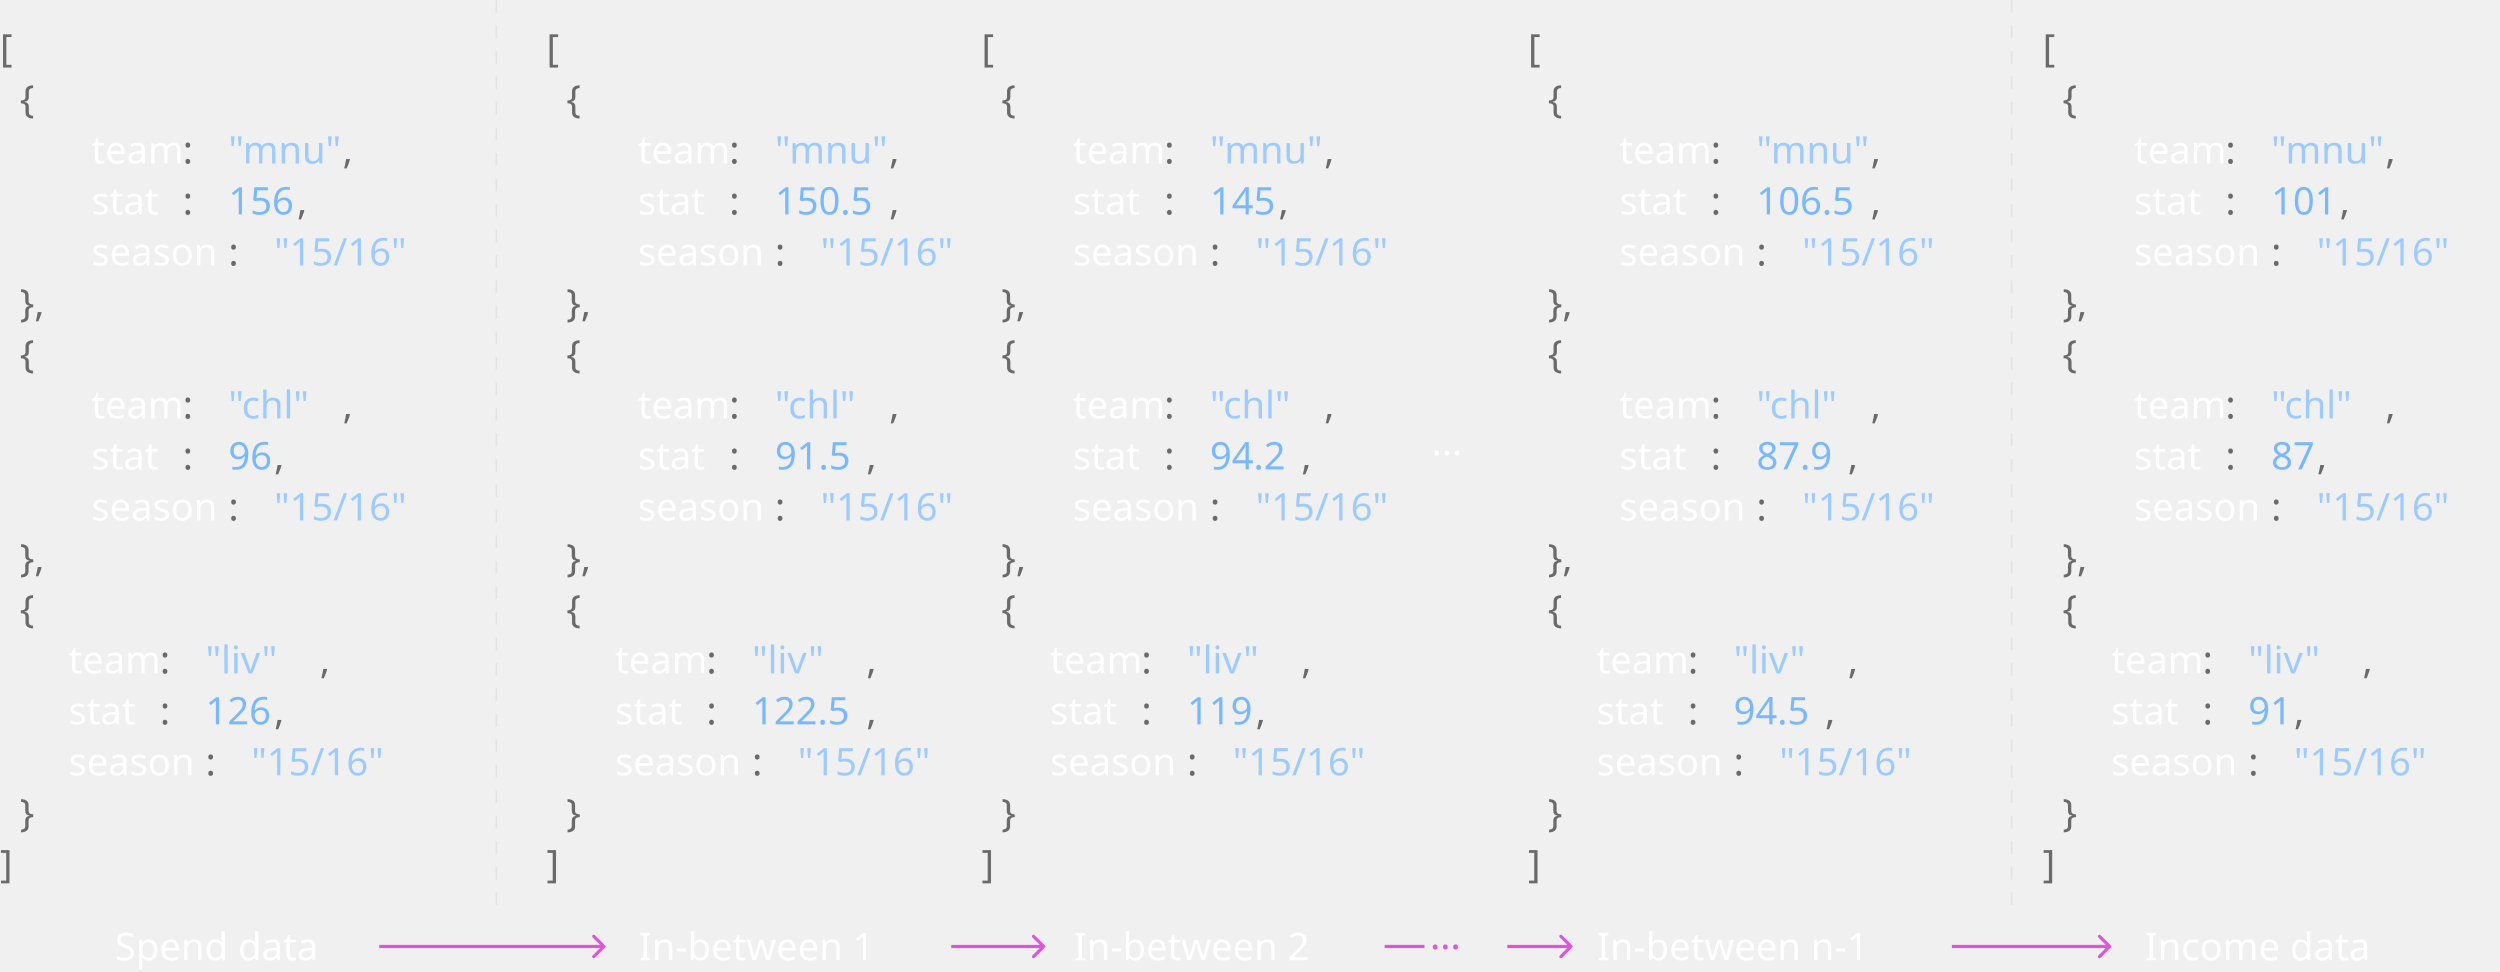
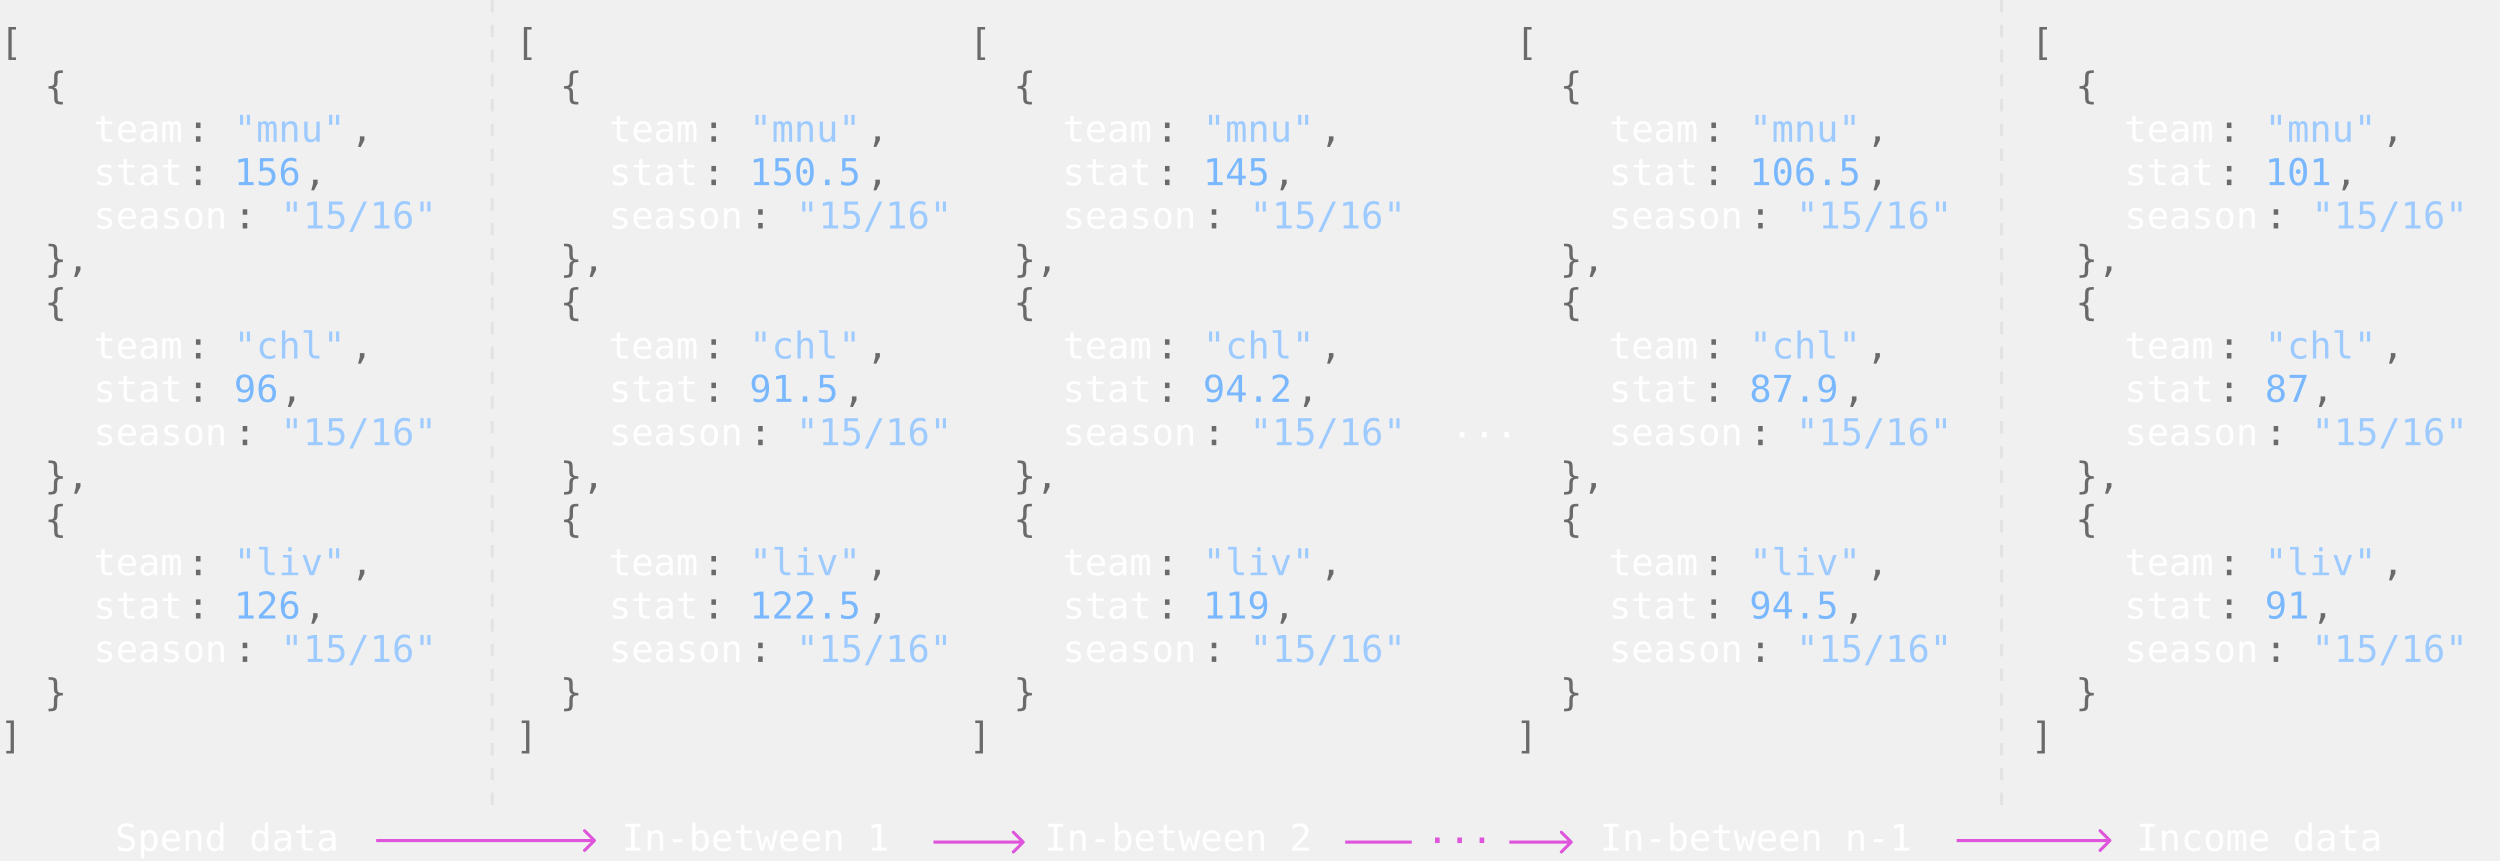
- <svg xmlns="http://www.w3.org/2000/svg" fill="none" height="610" viewBox="0 0 1569 610" width="1569">
-   <path d="m311.5-0v568" stroke="#e3e3e3" stroke-dasharray="8 8" />
-   <path d="m1262.5-0v568" stroke="#e3e3e3" stroke-dasharray="8 8" />
-   <g font-family="JetBrains Mono" letter-spacing="0em">
+ <svg xmlns="http://www.w3.org/2000/svg" fill="none" height="556" viewBox="0 0 1615 556" width="1615">
+   <path d="m318 0v528.001" stroke="#e3e3e3" stroke-dasharray="8 8" stroke-width="2" />
+   <path d="m1293 0v528" stroke="#e3e3e3" stroke-dasharray="8 8" stroke-width="2" />
+   <g font-family="'Atkinson Hyperlegible Mono',monospace" letter-spacing="0em">
+     <g font-size="23.91">
+       <text fill="#fff">
+         <tspan x="937.339" y="282.591">...</tspan>
+       </text>
+       <text fill="#79b8ff">
+         <tspan x="151.072" y="119.591">156</tspan>
+         <tspan x="151.072" y="259.591">96</tspan>
+         <tspan x="151.072" y="399.591">126</tspan>
+       </text>
+       <text fill="#9ecbff" xml:space="preserve">
+         <tspan x="151.072" y="91.591">"mnu"</tspan>
+         <tspan x="181.286" y="147.591">"15/16"</tspan>
+         <tspan x="151.072" y="231.591">"chl"</tspan>
+         <tspan x="181.286" y="287.591">"15/16"</tspan>
+         <tspan x="151.072" y="371.591">"liv"</tspan>
+         <tspan x="181.286" y="427.591">"15/16" </tspan>
+       </text>
+       <text fill="#fff">
+         <tspan x="60.429" y="91.591">team</tspan>
+         <tspan x="60.429" y="119.591">stat</tspan>
+         <tspan x="60.429" y="147.591">season</tspan>
+         <tspan x="60.429" y="231.591">team</tspan>
+         <tspan x="60.429" y="259.591">stat</tspan>
+         <tspan x="60.429" y="287.591">season</tspan>
+         <tspan x="60.429" y="371.591">team</tspan>
+         <tspan x="60.429" y="399.591">stat</tspan>
+         <tspan x="60.429" y="427.591">season</tspan>
+       </text>
+       <text fill="#6a6a6a" xml:space="preserve">
+         <tspan x="0" y="35.591">[ </tspan>
+         <tspan x="0" y="63.591">  {  </tspan>
+         <tspan x="0" y="91.591" />
+         <tspan x="120.858" y="91.591">: </tspan>
+         <tspan x="226.608" y="91.591">, </tspan>
+         <tspan x="0" y="119.591" />
+         <tspan x="120.858" y="119.591">: </tspan>
+         <tspan x="196.394" y="119.591">, </tspan>
+         <tspan x="0" y="147.591" />
+         <tspan x="151.072" y="147.591">: </tspan>
+         <tspan x="287.037" y="147.591" />
+         <tspan x="0" y="175.591">  }, </tspan>
+         <tspan x="0" y="203.591">  {  </tspan>
+         <tspan x="0" y="231.591" />
+         <tspan x="120.858" y="231.591">: </tspan>
+         <tspan x="226.608" y="231.591">, </tspan>
+         <tspan x="0" y="259.591" />
+         <tspan x="120.858" y="259.591">: </tspan>
+         <tspan x="181.286" y="259.591">, </tspan>
+         <tspan x="0" y="287.591" />
+         <tspan x="151.072" y="287.591">: </tspan>
+         <tspan x="287.037" y="287.591" />
+         <tspan x="0" y="315.591">  }, </tspan>
+         <tspan x="0" y="343.591">  {  </tspan>
+         <tspan x="0" y="371.591" />
+         <tspan x="120.858" y="371.591">: </tspan>
+         <tspan x="226.608" y="371.591">, </tspan>
+         <tspan x="0" y="399.591" />
+         <tspan x="120.858" y="399.591">: </tspan>
+         <tspan x="196.394" y="399.591">, </tspan>
+         <tspan x="0" y="427.591" />
+         <tspan x="151.072" y="427.591">: </tspan>
+         <tspan x="0" y="455.591">  } </tspan>
+         <tspan x="0" y="483.591">]</tspan>
+       </text>
+       <text fill="#79b8ff">
+         <tspan x="484.072" y="119.591">150.5</tspan>
+         <tspan x="484.072" y="259.591">91.5</tspan>
+         <tspan x="484.072" y="399.591">122.5</tspan>
+       </text>
+       <text fill="#9ecbff" xml:space="preserve">
+         <tspan x="484.072" y="91.591">"mnu"</tspan>
+         <tspan x="514.286" y="147.591">"15/16"</tspan>
+         <tspan x="484.072" y="231.591">"chl"</tspan>
+         <tspan x="514.286" y="287.591">"15/16"</tspan>
+         <tspan x="484.072" y="371.591">"liv"</tspan>
+         <tspan x="514.286" y="427.591">"15/16" </tspan>
+       </text>
+       <text fill="#fff">
+         <tspan x="393.429" y="91.591">team</tspan>
+         <tspan x="393.429" y="119.591">stat</tspan>
+         <tspan x="393.429" y="147.591">season</tspan>
+         <tspan x="393.429" y="231.591">team</tspan>
+         <tspan x="393.429" y="259.591">stat</tspan>
+         <tspan x="393.429" y="287.591">season</tspan>
+         <tspan x="393.429" y="371.591">team</tspan>
+         <tspan x="393.429" y="399.591">stat</tspan>
+         <tspan x="393.429" y="427.591">season</tspan>
+       </text>
+       <text fill="#6a6a6a" xml:space="preserve">
+         <tspan x="333" y="35.591">[ </tspan>
+         <tspan x="333" y="63.591">  {  </tspan>
+         <tspan x="333" y="91.591" />
+         <tspan x="453.858" y="91.591">: </tspan>
+         <tspan x="559.608" y="91.591">, </tspan>
+         <tspan x="333" y="119.591" />
+         <tspan x="453.858" y="119.591">: </tspan>
+         <tspan x="559.608" y="119.591">, </tspan>
+         <tspan x="333" y="147.591" />
+         <tspan x="484.072" y="147.591">: </tspan>
+         <tspan x="620.037" y="147.591" />
+         <tspan x="333" y="175.591">  }, </tspan>
+         <tspan x="333" y="203.591">  {  </tspan>
+         <tspan x="333" y="231.591" />
+         <tspan x="453.858" y="231.591">: </tspan>
+         <tspan x="559.608" y="231.591">, </tspan>
+         <tspan x="333" y="259.591" />
+         <tspan x="453.858" y="259.591">: </tspan>
+         <tspan x="544.501" y="259.591">, </tspan>
+         <tspan x="333" y="287.591" />
+         <tspan x="484.072" y="287.591">: </tspan>
+         <tspan x="620.037" y="287.591" />
+         <tspan x="333" y="315.591">  }, </tspan>
+         <tspan x="333" y="343.591">  {  </tspan>
+         <tspan x="333" y="371.591" />
+         <tspan x="453.858" y="371.591">: </tspan>
+         <tspan x="559.608" y="371.591">, </tspan>
+         <tspan x="333" y="399.591" />
+         <tspan x="453.858" y="399.591">: </tspan>
+         <tspan x="559.608" y="399.591">, </tspan>
+         <tspan x="333" y="427.591" />
+         <tspan x="484.072" y="427.591">: </tspan>
+         <tspan x="333" y="455.591">  } </tspan>
+         <tspan x="333" y="483.591">]</tspan>
+       </text>
+       <text fill="#79b8ff">
+         <tspan x="777.072" y="119.591">145</tspan>
+         <tspan x="777.072" y="259.591">94.2</tspan>
+         <tspan x="777.072" y="399.591">119</tspan>
+       </text>
+       <text fill="#9ecbff" xml:space="preserve">
+         <tspan x="777.072" y="91.591">"mnu"</tspan>
+         <tspan x="807.286" y="147.591">"15/16"</tspan>
+         <tspan x="777.072" y="231.591">"chl"</tspan>
+         <tspan x="807.286" y="287.591">"15/16"</tspan>
+         <tspan x="777.072" y="371.591">"liv"</tspan>
+         <tspan x="807.286" y="427.591">"15/16" </tspan>
+       </text>
+       <text fill="#fff">
+         <tspan x="686.429" y="91.591">team</tspan>
+         <tspan x="686.429" y="119.591">stat</tspan>
+         <tspan x="686.429" y="147.591">season</tspan>
+         <tspan x="686.429" y="231.591">team</tspan>
+         <tspan x="686.429" y="259.591">stat</tspan>
+         <tspan x="686.429" y="287.591">season</tspan>
+         <tspan x="686.429" y="371.591">team</tspan>
+         <tspan x="686.429" y="399.591">stat</tspan>
+         <tspan x="686.429" y="427.591">season</tspan>
+       </text>
+       <text fill="#6a6a6a" xml:space="preserve">
+         <tspan x="626" y="35.591">[ </tspan>
+         <tspan x="626" y="63.591">  {  </tspan>
+         <tspan x="626" y="91.591" />
+         <tspan x="746.858" y="91.591">: </tspan>
+         <tspan x="852.608" y="91.591">, </tspan>
+         <tspan x="626" y="119.591" />
+         <tspan x="746.858" y="119.591">: </tspan>
+         <tspan x="822.394" y="119.591">, </tspan>
+         <tspan x="626" y="147.591" />
+         <tspan x="777.072" y="147.591">: </tspan>
+         <tspan x="913.037" y="147.591" />
+         <tspan x="626" y="175.591">  }, </tspan>
+         <tspan x="626" y="203.591">  {  </tspan>
+         <tspan x="626" y="231.591" />
+         <tspan x="746.858" y="231.591">: </tspan>
+         <tspan x="852.608" y="231.591">, </tspan>
+         <tspan x="626" y="259.591" />
+         <tspan x="746.858" y="259.591">: </tspan>
+         <tspan x="837.501" y="259.591">, </tspan>
+         <tspan x="626" y="287.591" />
+         <tspan x="777.072" y="287.591">: </tspan>
+         <tspan x="913.037" y="287.591" />
+         <tspan x="626" y="315.591">  }, </tspan>
+         <tspan x="626" y="343.591">  {  </tspan>
+         <tspan x="626" y="371.591" />
+         <tspan x="746.858" y="371.591">: </tspan>
+         <tspan x="852.608" y="371.591">, </tspan>
+         <tspan x="626" y="399.591" />
+         <tspan x="746.858" y="399.591">: </tspan>
+         <tspan x="822.394" y="399.591">, </tspan>
+         <tspan x="626" y="427.591" />
+         <tspan x="777.072" y="427.591">: </tspan>
+         <tspan x="626" y="455.591">  } </tspan>
+         <tspan x="626" y="483.591">]</tspan>
+       </text>
+       <text fill="#79b8ff">
+         <tspan x="1130.07" y="119.591">106.5</tspan>
+         <tspan x="1130.07" y="259.591">87.9</tspan>
+         <tspan x="1130.07" y="399.591">94.5</tspan>
+       </text>
+       <text fill="#9ecbff" xml:space="preserve">
+         <tspan x="1130.07" y="91.591">"mnu"</tspan>
+         <tspan x="1160.29" y="147.591">"15/16"</tspan>
+         <tspan x="1130.07" y="231.591">"chl"</tspan>
+         <tspan x="1160.29" y="287.591">"15/16"</tspan>
+         <tspan x="1130.07" y="371.591">"liv"</tspan>
+         <tspan x="1160.29" y="427.591">"15/16" </tspan>
+       </text>
+       <text fill="#fff">
+         <tspan x="1039.43" y="91.591">team</tspan>
+         <tspan x="1039.43" y="119.591">stat</tspan>
+         <tspan x="1039.43" y="147.591">season</tspan>
+         <tspan x="1039.43" y="231.591">team</tspan>
+         <tspan x="1039.43" y="259.591">stat</tspan>
+         <tspan x="1039.43" y="287.591">season</tspan>
+         <tspan x="1039.43" y="371.591">team</tspan>
+         <tspan x="1039.43" y="399.591">stat</tspan>
+         <tspan x="1039.43" y="427.591">season</tspan>
+       </text>
+       <text fill="#6a6a6a" xml:space="preserve">
+         <tspan x="979" y="35.591">[ </tspan>
+         <tspan x="979" y="63.591">  {  </tspan>
+         <tspan x="979" y="91.591" />
+         <tspan x="1099.86" y="91.591">: </tspan>
+         <tspan x="1205.61" y="91.591">, </tspan>
+         <tspan x="979" y="119.591" />
+         <tspan x="1099.86" y="119.591">: </tspan>
+         <tspan x="1205.61" y="119.591">, </tspan>
+         <tspan x="979" y="147.591" />
+         <tspan x="1130.07" y="147.591">: </tspan>
+         <tspan x="1266.04" y="147.591" />
+         <tspan x="979" y="175.591">  }, </tspan>
+         <tspan x="979" y="203.591">  {  </tspan>
+         <tspan x="979" y="231.591" />
+         <tspan x="1099.86" y="231.591">: </tspan>
+         <tspan x="1205.61" y="231.591">, </tspan>
+         <tspan x="979" y="259.591" />
+         <tspan x="1099.86" y="259.591">: </tspan>
+         <tspan x="1190.5" y="259.591">, </tspan>
+         <tspan x="979" y="287.591" />
+         <tspan x="1130.07" y="287.591">: </tspan>
+         <tspan x="1266.04" y="287.591" />
+         <tspan x="979" y="315.591">  }, </tspan>
+         <tspan x="979" y="343.591">  {  </tspan>
+         <tspan x="979" y="371.591" />
+         <tspan x="1099.86" y="371.591">: </tspan>
+         <tspan x="1205.61" y="371.591">, </tspan>
+         <tspan x="979" y="399.591" />
+         <tspan x="1099.86" y="399.591">: </tspan>
+         <tspan x="1190.5" y="399.591">, </tspan>
+         <tspan x="979" y="427.591" />
+         <tspan x="1130.07" y="427.591">: </tspan>
+         <tspan x="979" y="455.591">  } </tspan>
+         <tspan x="979" y="483.591">]</tspan>
+       </text>
+       <text fill="#79b8ff">
+         <tspan x="1463.07" y="119.591">101</tspan>
+         <tspan x="1463.07" y="259.591">87</tspan>
+         <tspan x="1463.07" y="399.591">91</tspan>
+       </text>
+       <text fill="#9ecbff" xml:space="preserve">
+         <tspan x="1463.07" y="91.591">"mnu"</tspan>
+         <tspan x="1493.29" y="147.591">"15/16"</tspan>
+         <tspan x="1463.07" y="231.591">"chl"</tspan>
+         <tspan x="1493.29" y="287.591">"15/16"</tspan>
+         <tspan x="1463.07" y="371.591">"liv"</tspan>
+         <tspan x="1493.29" y="427.591">"15/16" </tspan>
+       </text>
+       <text fill="#fff">
+         <tspan x="1372.43" y="91.591">team</tspan>
+         <tspan x="1372.43" y="119.591">stat</tspan>
+         <tspan x="1372.43" y="147.591">season</tspan>
+         <tspan x="1372.43" y="231.591">team</tspan>
+         <tspan x="1372.43" y="259.591">stat</tspan>
+         <tspan x="1372.43" y="287.591">season</tspan>
+         <tspan x="1372.43" y="371.591">team</tspan>
+         <tspan x="1372.43" y="399.591">stat</tspan>
+         <tspan x="1372.43" y="427.591">season</tspan>
+       </text>
+       <text fill="#6a6a6a" xml:space="preserve">
+         <tspan x="1312" y="35.591">[ </tspan>
+         <tspan x="1312" y="63.591">  {  </tspan>
+         <tspan x="1312" y="91.591" />
+         <tspan x="1432.86" y="91.591">: </tspan>
+         <tspan x="1538.61" y="91.591">, </tspan>
+         <tspan x="1312" y="119.591" />
+         <tspan x="1432.86" y="119.591">: </tspan>
+         <tspan x="1508.39" y="119.591">, </tspan>
+         <tspan x="1312" y="147.591" />
+         <tspan x="1463.07" y="147.591">: </tspan>
+         <tspan x="1599.04" y="147.591" />
+         <tspan x="1312" y="175.591">  }, </tspan>
+         <tspan x="1312" y="203.591">  {  </tspan>
+         <tspan x="1312" y="231.591" />
+         <tspan x="1432.86" y="231.591">: </tspan>
+         <tspan x="1538.61" y="231.591">, </tspan>
+         <tspan x="1312" y="259.591" />
+         <tspan x="1432.86" y="259.591">: </tspan>
+         <tspan x="1493.29" y="259.591">, </tspan>
+         <tspan x="1312" y="287.591" />
+         <tspan x="1463.07" y="287.591">: </tspan>
+         <tspan x="1599.04" y="287.591" />
+         <tspan x="1312" y="315.591">  }, </tspan>
+         <tspan x="1312" y="343.591">  {  </tspan>
+         <tspan x="1312" y="371.591" />
+         <tspan x="1432.86" y="371.591">: </tspan>
+         <tspan x="1538.61" y="371.591">, </tspan>
+         <tspan x="1312" y="399.591" />
+         <tspan x="1432.86" y="399.591">: </tspan>
+         <tspan x="1493.29" y="399.591">, </tspan>
+         <tspan x="1312" y="427.591" />
+         <tspan x="1463.07" y="427.591">: </tspan>
+         <tspan x="1312" y="455.591">  } </tspan>
+         <tspan x="1312" y="483.591">]</tspan>
+       </text>
+     </g>
+     <text fill="#fff" font-size="24">
+       <tspan x="74.359" y="549.62">Spend data</tspan>
+     </text>
    <text fill="#fff" font-size="23.91">
-       <tspan x="898.495" y="285.608">...</tspan>
-     </text>
-     <text fill="#6a6a6a" font-size="23.91" xml:space="preserve">
-       <tspan x="0" y="38.608">[ </tspan>
-       <tspan x="0" y="70.608">  {  </tspan>
-       <tspan x="0" y="102.608" />
-       <tspan x="114.693" y="102.608">: </tspan>
-       <tspan x="215.05" y="102.608">, </tspan>
-       <tspan x="0" y="134.608" />
-       <tspan x="114.693" y="134.608">: </tspan>
-       <tspan x="186.377" y="134.608">, </tspan>
-       <tspan x="0" y="166.608" />
-       <tspan x="143.367" y="166.608">: </tspan>
-       <tspan x="272.397" y="166.608" />
-       <tspan x="0" y="198.608">  }, </tspan>
-       <tspan x="0" y="230.608">  {  </tspan>
-       <tspan x="0" y="262.608" />
-       <tspan x="114.693" y="262.608">: </tspan>
-       <tspan x="215.05" y="262.608">, </tspan>
-       <tspan x="0" y="294.608" />
-       <tspan x="114.693" y="294.608">: </tspan>
-       <tspan x="172.04" y="294.608">, </tspan>
-       <tspan x="0" y="326.608" />
-       <tspan x="143.367" y="326.608">: </tspan>
-       <tspan x="272.397" y="326.608" />
-       <tspan x="0" y="358.608">  }, </tspan>
-       <tspan x="0" y="390.608">  {  </tspan>
-       <tspan x="0" y="422.608" />
-       <tspan x="100.357" y="422.608">: </tspan>
-       <tspan x="200.713" y="422.608">, </tspan>
-       <tspan x="0" y="454.608" />
-       <tspan x="100.357" y="454.608">: </tspan>
-       <tspan x="172.04" y="454.608">, </tspan>
-       <tspan x="0" y="486.608" />
-       <tspan x="129.03" y="486.608">: </tspan>
-       <tspan x="0" y="518.608">  } </tspan>
-       <tspan x="0" y="550.608">]</tspan>
-     </text>
-     <text fill="#9ecbff" font-size="23.91" xml:space="preserve">
-       <tspan x="143.367" y="102.608">"mnu"</tspan>
-       <tspan x="172.04" y="166.608">"15/16"</tspan>
-       <tspan x="143.367" y="262.608">"chl"</tspan>
-       <tspan x="172.04" y="326.608">"15/16"</tspan>
-       <tspan x="129.03" y="422.608">"liv"</tspan>
-       <tspan x="157.703" y="486.608">"15/16" </tspan>
-     </text>
-     <text fill="#79b8ff" font-size="23.91">
-       <tspan x="143.367" y="134.608">156</tspan>
-       <tspan x="143.367" y="294.608">96</tspan>
-       <tspan x="129.03" y="454.608">126</tspan>
+       <tspan x="401.714" y="549.591">In-between 1</tspan>
    </text>
    <text fill="#fff" font-size="23.91">
-       <tspan x="57.347" y="102.608">team</tspan>
-       <tspan x="57.347" y="134.608">stat</tspan>
-       <tspan x="57.347" y="166.608">season</tspan>
-       <tspan x="57.347" y="262.608">team</tspan>
-       <tspan x="57.347" y="294.608">stat</tspan>
-       <tspan x="57.347" y="326.608">season</tspan>
-       <tspan x="43.01" y="422.608">team</tspan>
-       <tspan x="43.01" y="454.608">stat</tspan>
-       <tspan x="43.01" y="486.608">season</tspan>
-     </text>
-     <text fill="#6a6a6a" font-size="23.91" xml:space="preserve">
-       <tspan x="343" y="38.608">[ </tspan>
-       <tspan x="343" y="70.608">  {  </tspan>
-       <tspan x="343" y="102.608" />
-       <tspan x="457.693" y="102.608">: </tspan>
-       <tspan x="558.05" y="102.608">, </tspan>
-       <tspan x="343" y="134.608" />
-       <tspan x="457.693" y="134.608">: </tspan>
-       <tspan x="558.05" y="134.608">, </tspan>
-       <tspan x="343" y="166.608" />
-       <tspan x="486.367" y="166.608">: </tspan>
-       <tspan x="615.397" y="166.608" />
-       <tspan x="343" y="198.608">  }, </tspan>
-       <tspan x="343" y="230.608">  {  </tspan>
-       <tspan x="343" y="262.608" />
-       <tspan x="457.693" y="262.608">: </tspan>
-       <tspan x="558.05" y="262.608">, </tspan>
-       <tspan x="343" y="294.608" />
-       <tspan x="457.693" y="294.608">: </tspan>
-       <tspan x="543.713" y="294.608">, </tspan>
-       <tspan x="343" y="326.608" />
-       <tspan x="486.367" y="326.608">: </tspan>
-       <tspan x="615.397" y="326.608" />
-       <tspan x="343" y="358.608">  }, </tspan>
-       <tspan x="343" y="390.608">  {  </tspan>
-       <tspan x="343" y="422.608" />
-       <tspan x="443.357" y="422.608">: </tspan>
-       <tspan x="543.713" y="422.608">, </tspan>
-       <tspan x="343" y="454.608" />
-       <tspan x="443.357" y="454.608">: </tspan>
-       <tspan x="543.713" y="454.608">, </tspan>
-       <tspan x="343" y="486.608" />
-       <tspan x="472.03" y="486.608">: </tspan>
-       <tspan x="343" y="518.608">  } </tspan>
-       <tspan x="343" y="550.608">]</tspan>
-     </text>
-     <text fill="#9ecbff" font-size="23.91" xml:space="preserve">
-       <tspan x="486.367" y="102.608">"mnu"</tspan>
-       <tspan x="515.04" y="166.608">"15/16"</tspan>
-       <tspan x="486.367" y="262.608">"chl"</tspan>
-       <tspan x="515.04" y="326.608">"15/16"</tspan>
-       <tspan x="472.03" y="422.608">"liv"</tspan>
-       <tspan x="500.703" y="486.608">"15/16" </tspan>
-     </text>
-     <text fill="#79b8ff" font-size="23.91">
-       <tspan x="486.367" y="134.608">150.5</tspan>
-       <tspan x="486.367" y="294.608">91.5</tspan>
-       <tspan x="472.03" y="454.608">122.5</tspan>
+       <tspan x="674.714" y="549.591">In-between 2</tspan>
    </text>
    <text fill="#fff" font-size="23.91">
-       <tspan x="400.347" y="102.608">team</tspan>
-       <tspan x="400.347" y="134.608">stat</tspan>
-       <tspan x="400.347" y="166.608">season</tspan>
-       <tspan x="400.347" y="262.608">team</tspan>
-       <tspan x="400.347" y="294.608">stat</tspan>
-       <tspan x="400.347" y="326.608">season</tspan>
-       <tspan x="386.01" y="422.608">team</tspan>
-       <tspan x="386.01" y="454.608">stat</tspan>
-       <tspan x="386.01" y="486.608">season</tspan>
-     </text>
-     <text fill="#6a6a6a" font-size="23.91" xml:space="preserve">
-       <tspan x="616" y="38.608">[ </tspan>
-       <tspan x="616" y="70.608">  {  </tspan>
-       <tspan x="616" y="102.608" />
-       <tspan x="730.693" y="102.608">: </tspan>
-       <tspan x="831.05" y="102.608">, </tspan>
-       <tspan x="616" y="134.608" />
-       <tspan x="730.693" y="134.608">: </tspan>
-       <tspan x="802.377" y="134.608">, </tspan>
-       <tspan x="616" y="166.608" />
-       <tspan x="759.367" y="166.608">: </tspan>
-       <tspan x="888.397" y="166.608" />
-       <tspan x="616" y="198.608">  }, </tspan>
-       <tspan x="616" y="230.608">  {  </tspan>
-       <tspan x="616" y="262.608" />
-       <tspan x="730.693" y="262.608">: </tspan>
-       <tspan x="831.05" y="262.608">, </tspan>
-       <tspan x="616" y="294.608" />
-       <tspan x="730.693" y="294.608">: </tspan>
-       <tspan x="816.713" y="294.608">, </tspan>
-       <tspan x="616" y="326.608" />
-       <tspan x="759.367" y="326.608">: </tspan>
-       <tspan x="888.397" y="326.608" />
-       <tspan x="616" y="358.608">  }, </tspan>
-       <tspan x="616" y="390.608">  {  </tspan>
-       <tspan x="616" y="422.608" />
-       <tspan x="716.357" y="422.608">: </tspan>
-       <tspan x="816.713" y="422.608">, </tspan>
-       <tspan x="616" y="454.608" />
-       <tspan x="716.357" y="454.608">: </tspan>
-       <tspan x="788.04" y="454.608">, </tspan>
-       <tspan x="616" y="486.608" />
-       <tspan x="745.03" y="486.608">: </tspan>
-       <tspan x="616" y="518.608">  } </tspan>
-       <tspan x="616" y="550.608">]</tspan>
-     </text>
-     <text fill="#9ecbff" font-size="23.91" xml:space="preserve">
-       <tspan x="759.367" y="102.608">"mnu"</tspan>
-       <tspan x="788.04" y="166.608">"15/16"</tspan>
-       <tspan x="759.367" y="262.608">"chl"</tspan>
-       <tspan x="788.04" y="326.608">"15/16"</tspan>
-       <tspan x="745.03" y="422.608">"liv"</tspan>
-       <tspan x="773.703" y="486.608">"15/16" </tspan>
-     </text>
-     <text fill="#79b8ff" font-size="23.91">
-       <tspan x="759.367" y="134.608">145</tspan>
-       <tspan x="759.367" y="294.608">94.2</tspan>
-       <tspan x="745.03" y="454.608">119</tspan>
-     </text>
-     <text fill="#fff" font-size="23.91">
-       <tspan x="673.347" y="102.608">team</tspan>
-       <tspan x="673.347" y="134.608">stat</tspan>
-       <tspan x="673.347" y="166.608">season</tspan>
-       <tspan x="673.347" y="262.608">team</tspan>
-       <tspan x="673.347" y="294.608">stat</tspan>
-       <tspan x="673.347" y="326.608">season</tspan>
-       <tspan x="659.01" y="422.608">team</tspan>
-       <tspan x="659.01" y="454.608">stat</tspan>
-       <tspan x="659.01" y="486.608">season</tspan>
-     </text>
-     <text fill="#6a6a6a" font-size="23.91" xml:space="preserve">
-       <tspan x="959" y="38.608">[ </tspan>
-       <tspan x="959" y="70.608">  {  </tspan>
-       <tspan x="959" y="102.608" />
-       <tspan x="1073.69" y="102.608">: </tspan>
-       <tspan x="1174.05" y="102.608">, </tspan>
-       <tspan x="959" y="134.608" />
-       <tspan x="1073.69" y="134.608">: </tspan>
-       <tspan x="1174.05" y="134.608">, </tspan>
-       <tspan x="959" y="166.608" />
-       <tspan x="1102.37" y="166.608">: </tspan>
-       <tspan x="1231.4" y="166.608" />
-       <tspan x="959" y="198.608">  }, </tspan>
-       <tspan x="959" y="230.608">  {  </tspan>
-       <tspan x="959" y="262.608" />
-       <tspan x="1073.69" y="262.608">: </tspan>
-       <tspan x="1174.05" y="262.608">, </tspan>
-       <tspan x="959" y="294.608" />
-       <tspan x="1073.69" y="294.608">: </tspan>
-       <tspan x="1159.71" y="294.608">, </tspan>
-       <tspan x="959" y="326.608" />
-       <tspan x="1102.37" y="326.608">: </tspan>
-       <tspan x="1231.4" y="326.608" />
-       <tspan x="959" y="358.608">  }, </tspan>
-       <tspan x="959" y="390.608">  {  </tspan>
-       <tspan x="959" y="422.608" />
-       <tspan x="1059.36" y="422.608">: </tspan>
-       <tspan x="1159.71" y="422.608">, </tspan>
-       <tspan x="959" y="454.608" />
-       <tspan x="1059.36" y="454.608">: </tspan>
-       <tspan x="1145.38" y="454.608">, </tspan>
-       <tspan x="959" y="486.608" />
-       <tspan x="1088.03" y="486.608">: </tspan>
-       <tspan x="959" y="518.608">  } </tspan>
-       <tspan x="959" y="550.608">]</tspan>
-     </text>
-     <text fill="#9ecbff" font-size="23.91" xml:space="preserve">
-       <tspan x="1102.37" y="102.608">"mnu"</tspan>
-       <tspan x="1131.04" y="166.608">"15/16"</tspan>
-       <tspan x="1102.37" y="262.608">"chl"</tspan>
-       <tspan x="1131.04" y="326.608">"15/16"</tspan>
-       <tspan x="1088.03" y="422.608">"liv"</tspan>
-       <tspan x="1116.7" y="486.608">"15/16" </tspan>
-     </text>
-     <text fill="#79b8ff" font-size="23.91">
-       <tspan x="1102.37" y="134.608">106.5</tspan>
-       <tspan x="1102.37" y="294.608">87.9</tspan>
-       <tspan x="1088.03" y="454.608">94.5</tspan>
-     </text>
-     <text fill="#fff" font-size="23.91">
-       <tspan x="1016.35" y="102.608">team</tspan>
-       <tspan x="1016.35" y="134.608">stat</tspan>
-       <tspan x="1016.35" y="166.608">season</tspan>
-       <tspan x="1016.35" y="262.608">team</tspan>
-       <tspan x="1016.35" y="294.608">stat</tspan>
-       <tspan x="1016.35" y="326.608">season</tspan>
-       <tspan x="1002.01" y="422.608">team</tspan>
-       <tspan x="1002.01" y="454.608">stat</tspan>
-       <tspan x="1002.01" y="486.608">season</tspan>
-     </text>
-     <text fill="#6a6a6a" font-size="23.91" xml:space="preserve">
-       <tspan x="1282" y="38.608">[ </tspan>
-       <tspan x="1282" y="70.608">  {  </tspan>
-       <tspan x="1282" y="102.608" />
-       <tspan x="1396.69" y="102.608">: </tspan>
-       <tspan x="1497.05" y="102.608">, </tspan>
-       <tspan x="1282" y="134.608" />
-       <tspan x="1396.69" y="134.608">: </tspan>
-       <tspan x="1468.38" y="134.608">, </tspan>
-       <tspan x="1282" y="166.608" />
-       <tspan x="1425.37" y="166.608">: </tspan>
-       <tspan x="1554.4" y="166.608" />
-       <tspan x="1282" y="198.608">  }, </tspan>
-       <tspan x="1282" y="230.608">  {  </tspan>
-       <tspan x="1282" y="262.608" />
-       <tspan x="1396.69" y="262.608">: </tspan>
-       <tspan x="1497.05" y="262.608">, </tspan>
-       <tspan x="1282" y="294.608" />
-       <tspan x="1396.69" y="294.608">: </tspan>
-       <tspan x="1454.04" y="294.608">, </tspan>
-       <tspan x="1282" y="326.608" />
-       <tspan x="1425.37" y="326.608">: </tspan>
-       <tspan x="1554.4" y="326.608" />
-       <tspan x="1282" y="358.608">  }, </tspan>
-       <tspan x="1282" y="390.608">  {  </tspan>
-       <tspan x="1282" y="422.608" />
-       <tspan x="1382.36" y="422.608">: </tspan>
-       <tspan x="1482.71" y="422.608">, </tspan>
-       <tspan x="1282" y="454.608" />
-       <tspan x="1382.36" y="454.608">: </tspan>
-       <tspan x="1439.7" y="454.608">, </tspan>
-       <tspan x="1282" y="486.608" />
-       <tspan x="1411.03" y="486.608">: </tspan>
-       <tspan x="1282" y="518.608">  } </tspan>
-       <tspan x="1282" y="550.608">]</tspan>
-     </text>
-     <text fill="#9ecbff" font-size="23.91" xml:space="preserve">
-       <tspan x="1425.37" y="102.608">"mnu"</tspan>
-       <tspan x="1454.04" y="166.608">"15/16"</tspan>
-       <tspan x="1425.37" y="262.608">"chl"</tspan>
-       <tspan x="1454.04" y="326.608">"15/16"</tspan>
-       <tspan x="1411.03" y="422.608">"liv"</tspan>
-       <tspan x="1439.7" y="486.608">"15/16" </tspan>
-     </text>
-     <text fill="#79b8ff" font-size="23.91">
-       <tspan x="1425.37" y="134.608">101</tspan>
-       <tspan x="1425.37" y="294.608">87</tspan>
-       <tspan x="1411.03" y="454.608">91</tspan>
-     </text>
-     <text fill="#fff" font-size="23.91">
-       <tspan x="1339.35" y="102.608">team</tspan>
-       <tspan x="1339.35" y="134.608">stat</tspan>
-       <tspan x="1339.35" y="166.608">season</tspan>
-       <tspan x="1339.35" y="262.608">team</tspan>
-       <tspan x="1339.35" y="294.608">stat</tspan>
-       <tspan x="1339.35" y="326.608">season</tspan>
-       <tspan x="1325.01" y="422.608">team</tspan>
-       <tspan x="1325.01" y="454.608">stat</tspan>
-       <tspan x="1325.01" y="486.608">season</tspan>
+       <tspan x="1033.5" y="549.591">In-between n-1</tspan>
+     </text>
+     <text fill="#de54da" font-size="23.91">
+       <tspan x="921.339" y="544.591">...</tspan>
    </text>
    <text fill="#fff" font-size="24">
-       <tspan x="72.094" y="602.64">Spend data</tspan>
-     </text>
-     <text fill="#fff" font-size="23.91">
-       <tspan x="400.96" y="602.608">In-between 1</tspan>
-     </text>
-     <text fill="#fff" font-size="23.91">
-       <tspan x="673.96" y="602.608">In-between 2</tspan>
-     </text>
-     <text fill="#fff" font-size="23.91">
-       <tspan x="1002.29" y="602.608">In-between n-1</tspan>
-     </text>
-     <text fill="#de54da" font-size="23.91">
-       <tspan x="897.495" y="595.608">...</tspan>
-     </text>
-     <text fill="#fff" font-size="24">
-       <tspan x="1346" y="602.64">Income data</tspan>
+       <tspan x="1380" y="549.62">Income data</tspan>
    </text>
  </g>
-   <path d="m655.707 594.707c.391-.39.391-1.024 0-1.414l-6.364-6.364c-.39-.391-1.024-.391-1.414 0-.391.39-.391 1.024 0 1.414l5.657 5.657-5.657 5.657c-.391.39-.391 1.024 0 1.414.39.391 1.024.391 1.414 0zm-58.707-.707v1h58v-1-1h-58z" fill="#de54da" />
-   <path d="m869 594h25" stroke="#de54da" stroke-width="2" />
-   <path d="m986.707 594.707c.391-.39.391-1.024 0-1.414l-6.364-6.364c-.39-.391-1.024-.391-1.414 0-.391.39-.391 1.024 0 1.414l5.657 5.657-5.657 5.657c-.391.39-.391 1.024 0 1.414.39.391 1.024.391 1.414 0zm-40.707-.707v1h40v-1-1h-40z" fill="#de54da" />
-   <path d="m1324.71 594.707c.39-.39.39-1.024 0-1.414l-6.37-6.364c-.39-.391-1.02-.391-1.41 0-.39.39-.39 1.024 0 1.414l5.66 5.657-5.66 5.657c-.39.39-.39 1.024 0 1.414.39.391 1.02.391 1.41 0zm-99.71-.707v1h99v-1-1h-99z" fill="#de54da" />
-   <path d="m379.707 594.707c.391-.39.391-1.024 0-1.414l-6.364-6.364c-.39-.391-1.024-.391-1.414 0-.391.39-.391 1.024 0 1.414l5.657 5.657-5.657 5.657c-.391.39-.391 1.024 0 1.414.39.391 1.024.391 1.414 0zm-141.707-.707v1h141v-1-1h-141z" fill="#de54da" />
+   <path d="m661.707 544.707c.391-.39.391-1.024 0-1.414l-6.364-6.364c-.39-.391-1.024-.391-1.414 0-.391.39-.391 1.024 0 1.414l5.657 5.657-5.657 5.657c-.391.39-.391 1.024 0 1.414.39.391 1.024.391 1.414 0zm-58.707-.707v1h58v-1-1h-58z" fill="#de54da" />
+   <path d="m869 544h43" stroke="#de54da" stroke-width="2" />
+   <g fill="#de54da">
+     <path d="m1015.71 544.707c.39-.39.39-1.024 0-1.414l-6.37-6.364c-.39-.391-1.02-.391-1.41 0-.39.39-.39 1.024 0 1.414l5.66 5.657-5.66 5.657c-.39.39-.39 1.024 0 1.414.39.391 1.02.391 1.41 0zm-40.71-.707v1h40v-1-1h-40z" />
+     <path d="m1363.71 543.707c.39-.39.39-1.024 0-1.414l-6.37-6.364c-.39-.391-1.02-.391-1.41 0-.39.39-.39 1.024 0 1.414l5.66 5.657-5.66 5.657c-.39.39-.39 1.024 0 1.414.39.391 1.02.391 1.41 0zm-99.71-.707v1h99v-1-1h-99z" />
+     <path d="m384.707 543.707c.391-.39.391-1.024 0-1.414l-6.364-6.364c-.39-.391-1.024-.391-1.414 0-.391.39-.391 1.024 0 1.414l5.657 5.657-5.657 5.657c-.391.39-.391 1.024 0 1.414.39.391 1.024.391 1.414 0zm-141.707-.707v1h141v-1-1h-141z" />
+   </g>
</svg>
